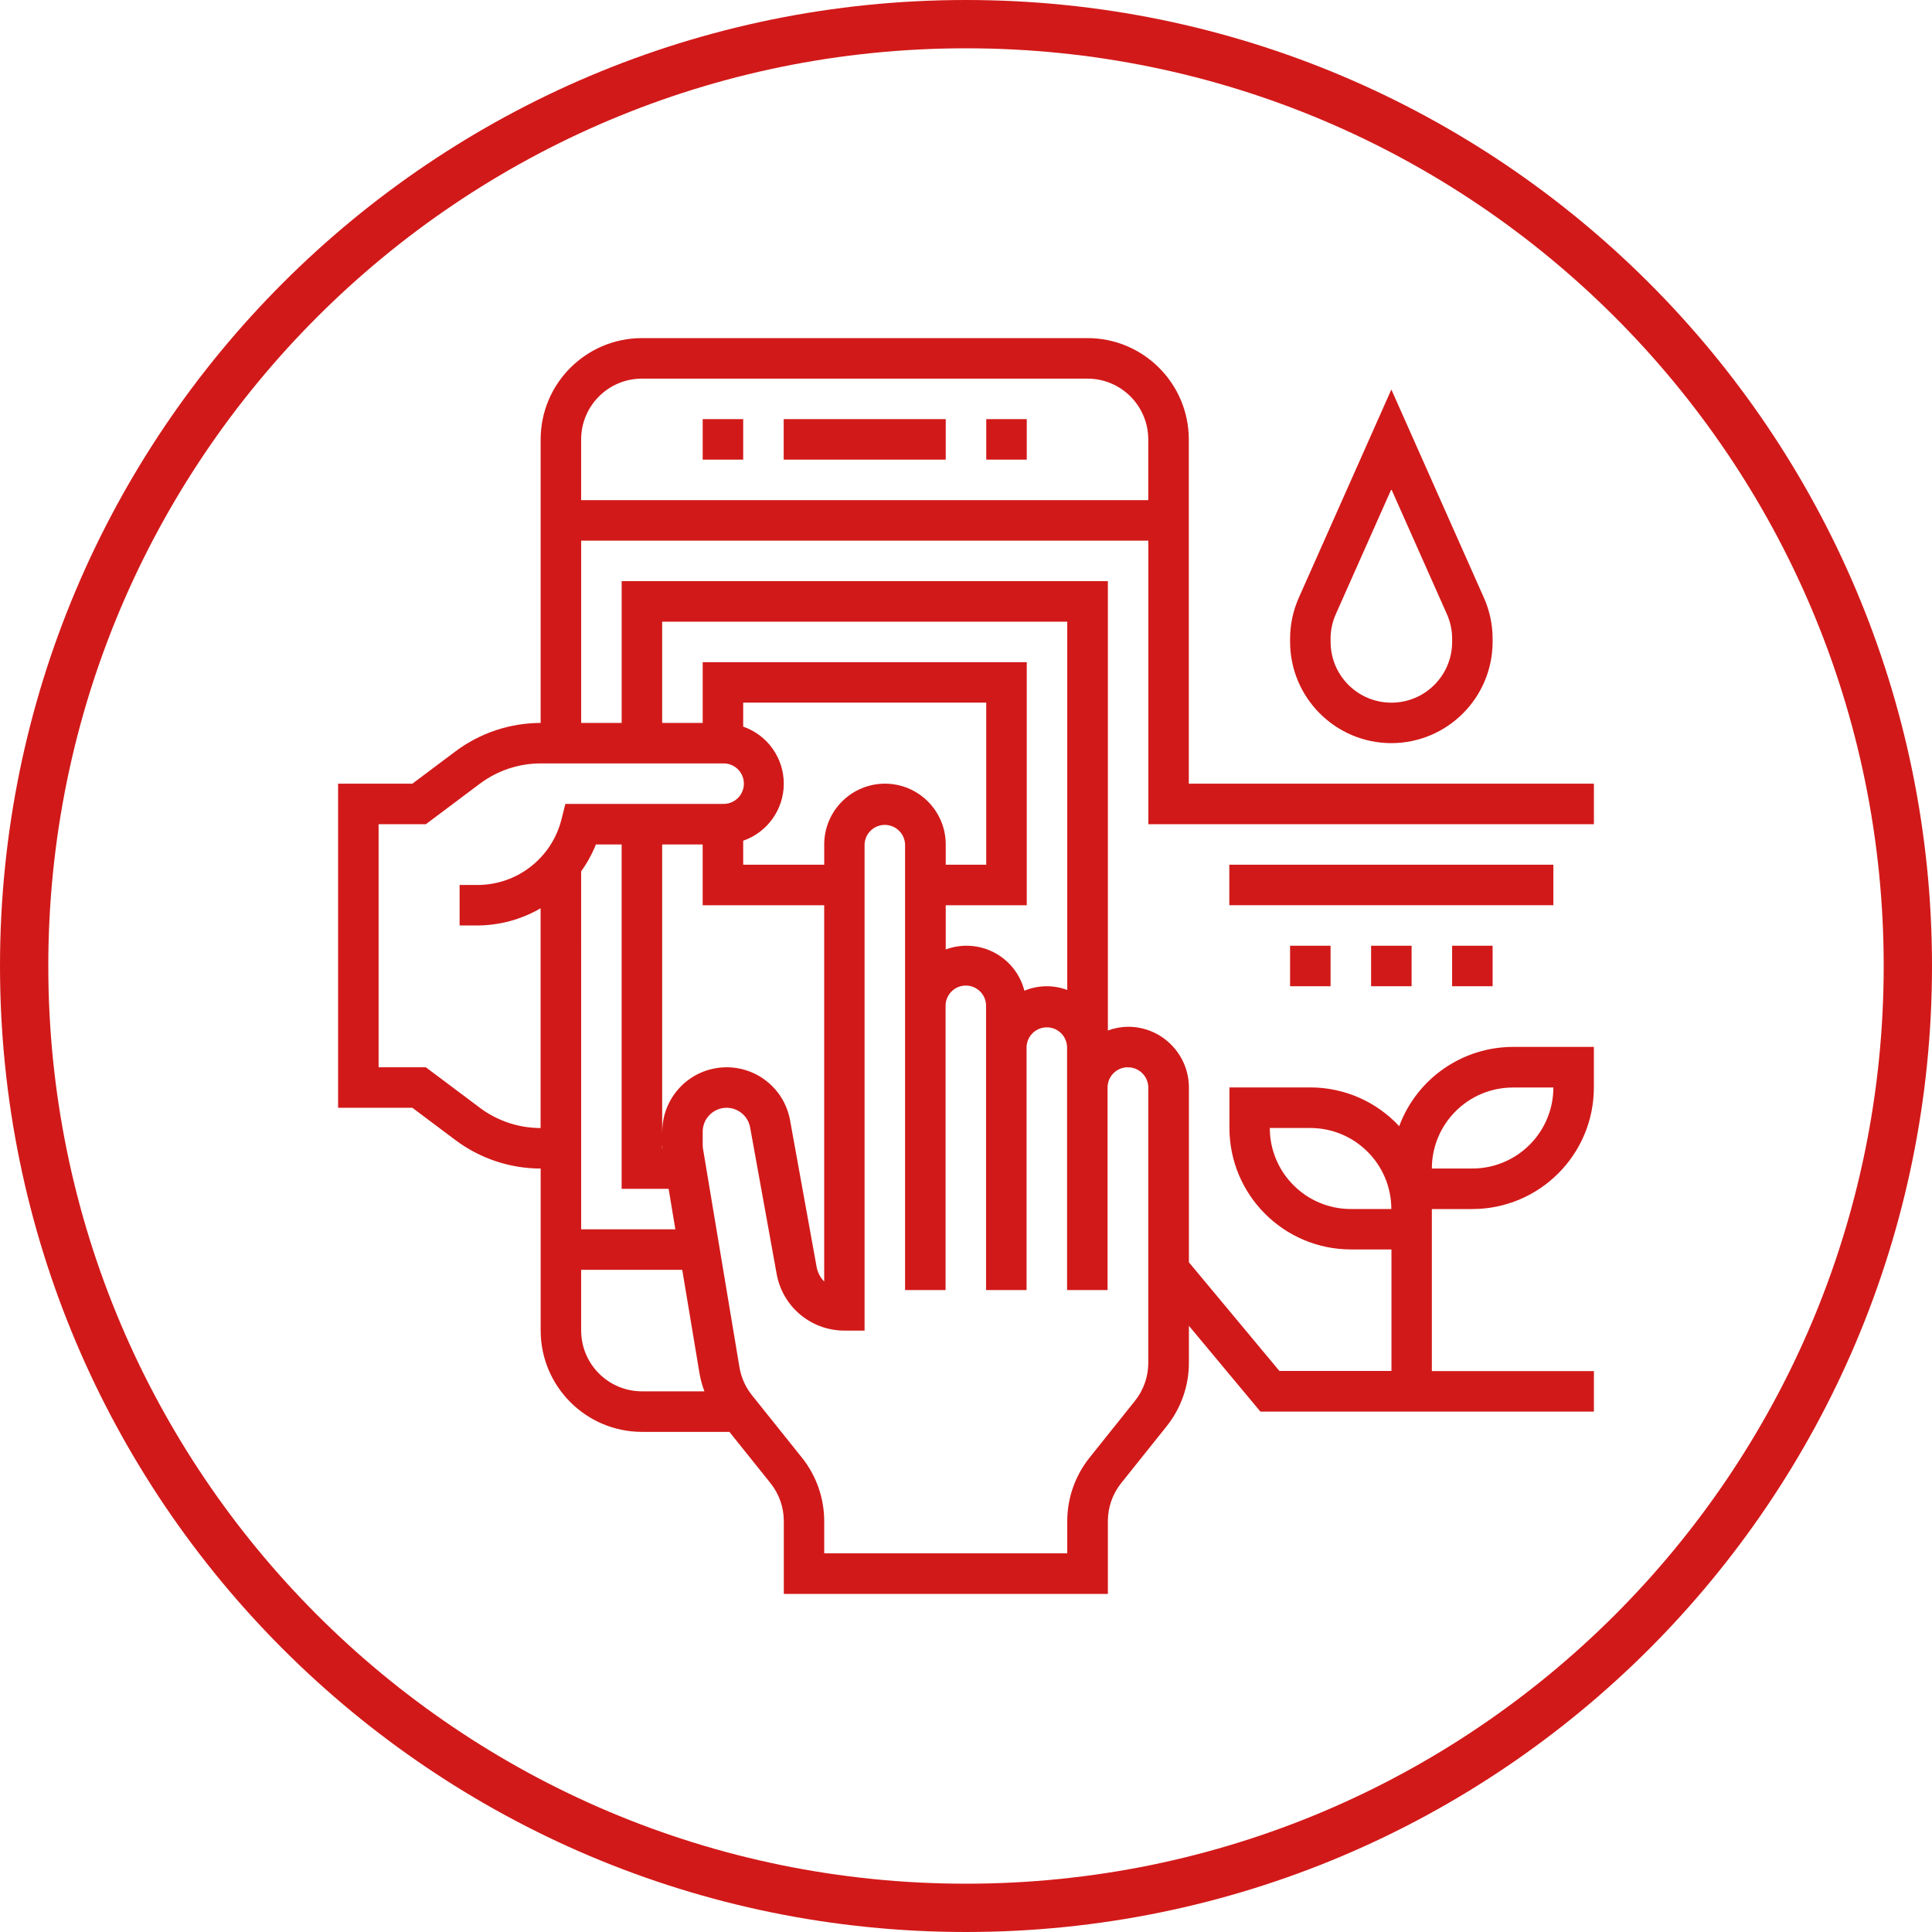
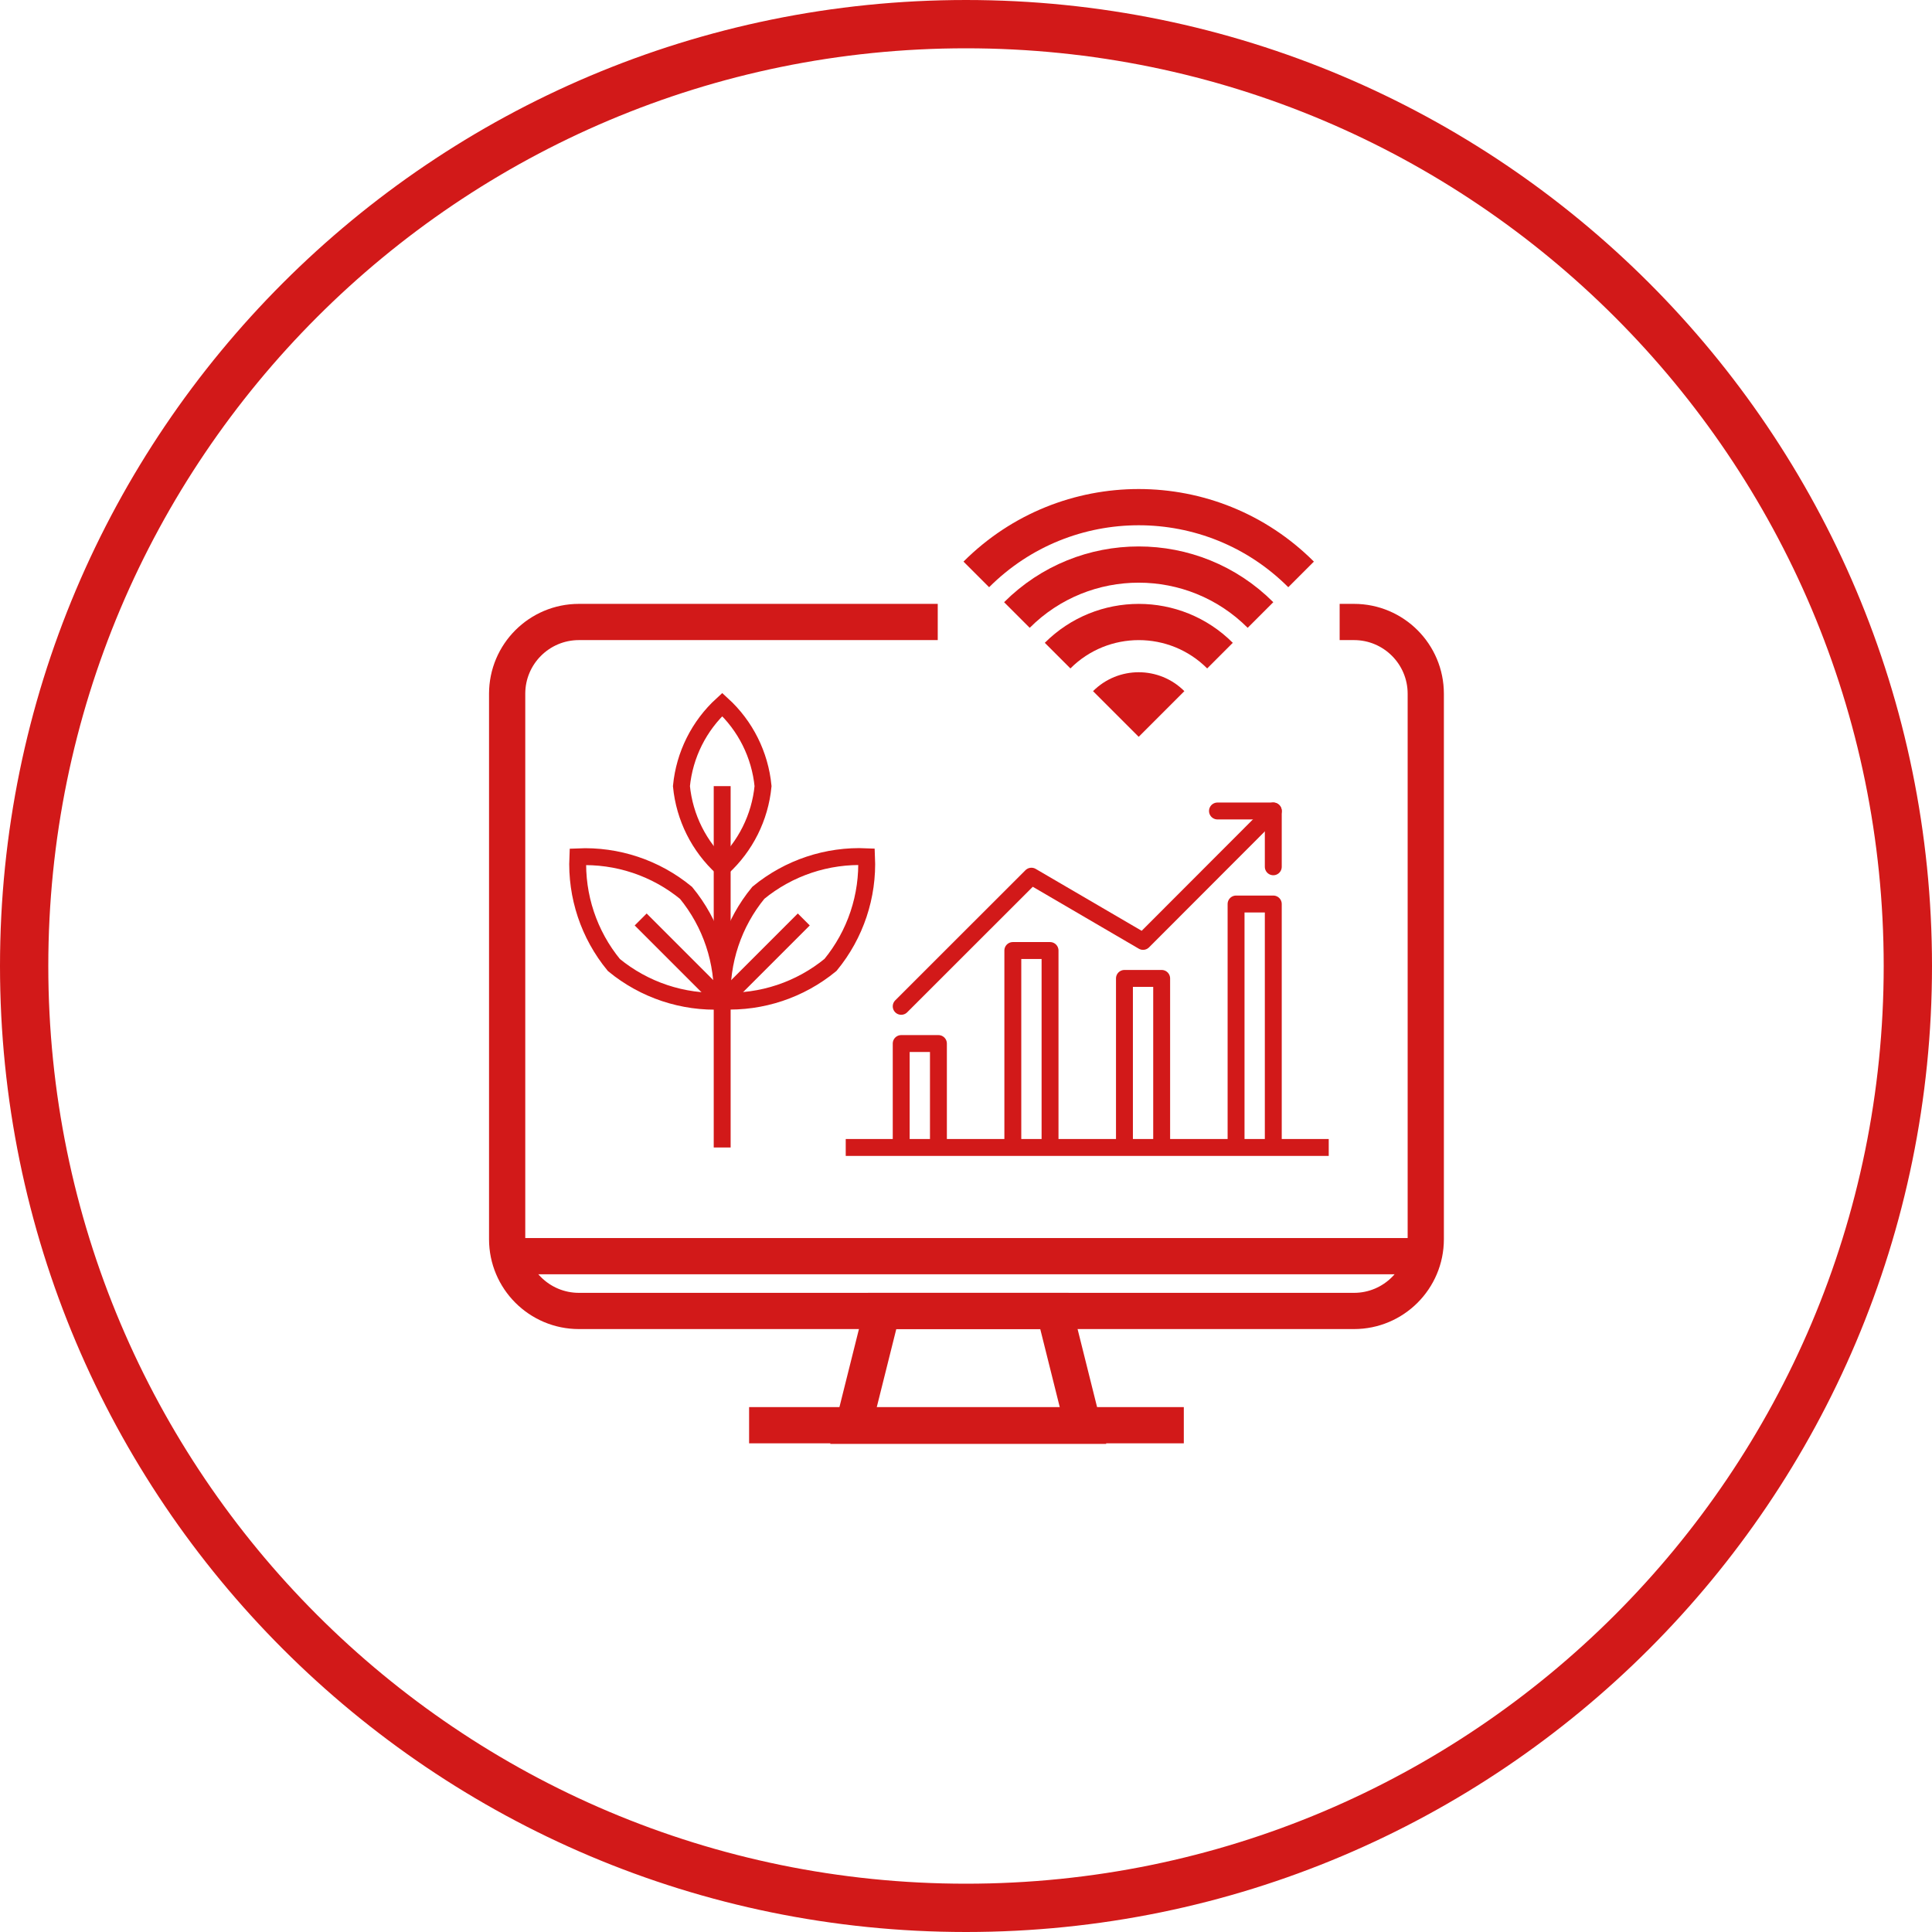
<svg xmlns="http://www.w3.org/2000/svg" width="80" height="80" viewBox="0 0 80 80">
-   <g id="Raggruppa_28700" data-name="Raggruppa 28700" transform="translate(-132 -32)">
+   <g id="Raggruppa_28715" data-name="Raggruppa 28715" transform="translate(-132 -32)">
    <g id="logo" transform="translate(109)">
      <rect id="Rettangolo_145801" data-name="Rettangolo 145801" width="80" height="80" transform="translate(23 32)" fill="none" />
-       <g id="noun-checking-2610129" transform="translate(-41.75 37.25)">
-         <path id="Tracciato_73473" data-name="Tracciato 73473" d="M130.75,27.2H113.976V12.944a4.2,4.2,0,0,0-4.194-4.194H91.331a4.2,4.2,0,0,0-4.194,4.194V24.685a5.906,5.906,0,0,0-3.522,1.174L81.826,27.2H78.75V40.621h3.076l1.789,1.342a5.9,5.9,0,0,0,3.523,1.174v6.71a4.2,4.2,0,0,0,4.194,4.194h3.621l1.7,2.121a2.519,2.519,0,0,1,.553,1.572V60.75h13.419V57.733a2.519,2.519,0,0,1,.552-1.572l1.884-2.356a4.211,4.211,0,0,0,.919-2.619V49.648l2.961,3.554H130.75V51.524h-6.71v-6.71h1.677a5.037,5.037,0,0,0,5.032-5.032V38.1H127.4a5.035,5.035,0,0,0-4.712,3.283,5.018,5.018,0,0,0-3.675-1.605h-3.355v1.677a5.037,5.037,0,0,0,5.032,5.032h1.677v5.032h-4.639l-3.748-4.5V39.782a2.519,2.519,0,0,0-2.516-2.516,2.487,2.487,0,0,0-.839.154V18.814H90.492v5.871H88.815V17.137H112.3V28.879H130.75Zm-3.355,12.581h1.677a3.358,3.358,0,0,1-3.355,3.355H124.04A3.358,3.358,0,0,1,127.395,39.782Zm-6.71,5.032a3.358,3.358,0,0,1-3.355-3.355h1.677a3.358,3.358,0,0,1,3.355,3.355ZM84.621,40.621l-2.237-1.677H80.427V28.879h1.957L84.622,27.2a4.213,4.213,0,0,1,2.515-.839h7.548a.839.839,0,1,1,0,1.677H88.16L88,28.675a3.587,3.587,0,0,1-3.484,2.72h-.735v1.677h.735a5.241,5.241,0,0,0,2.619-.712v9.1a4.217,4.217,0,0,1-2.516-.839ZM101.395,27.2a2.519,2.519,0,0,0-2.516,2.516v.839H95.524v-.993a2.5,2.5,0,0,0,0-4.724v-.993h10.064v6.71h-1.677v-.839A2.519,2.519,0,0,0,101.395,27.2ZM88.814,30.83a5.231,5.231,0,0,0,.611-1.113h1.066V43.976h1.945l.279,1.677h-3.9Zm3.355,11.316c0,.05.009.1.013.152h-.013Zm0-.535V29.718h1.677v2.516h5.032V47.816a1.174,1.174,0,0,1-.314-.608l-1.1-6.074a2.667,2.667,0,0,0-5.291.478Zm-3.355,8.235V47.33H93l.718,4.308a4.136,4.136,0,0,0,.2.724H91.331a2.519,2.519,0,0,1-2.516-2.516Zm22.645-10.9a.839.839,0,0,1,.839.839v11.4a2.519,2.519,0,0,1-.552,1.572l-1.884,2.356a4.211,4.211,0,0,0-.919,2.619v1.339H98.879V57.733a4.216,4.216,0,0,0-.919-2.62L95.885,52.52a2.521,2.521,0,0,1-.516-1.157l-1.51-9.053a1.074,1.074,0,0,1-.012-.163v-.536a.99.99,0,0,1,1.964-.177l1.1,6.074a2.847,2.847,0,0,0,2.8,2.339h.839V29.717a.839.839,0,0,1,1.677,0V48.169h1.677V36.427a.839.839,0,1,1,1.677,0V48.169h1.677V38.1a.839.839,0,0,1,1.677,0V48.169h1.677V39.782a.839.839,0,0,1,.839-.839ZM92.169,20.492h16.774V35.743a2.413,2.413,0,0,0-1.775.03,2.474,2.474,0,0,0-3.257-1.708V32.234h3.355V22.169H93.847v2.516H92.169ZM88.814,15.46V12.944a2.519,2.519,0,0,1,2.516-2.516h18.451a2.519,2.519,0,0,1,2.516,2.516V15.46Z" fill="#d21919" />
-         <path id="Tracciato_73474" data-name="Tracciato 73474" d="M271.25,43.75h6.71v1.677h-6.71Z" transform="translate(-174.049 -31.645)" fill="#d21919" />
-         <path id="Tracciato_73475" data-name="Tracciato 73475" d="M358.75,43.75h1.677v1.677H358.75Z" transform="translate(-253.161 -31.645)" fill="#d21919" />
-         <path id="Tracciato_73476" data-name="Tracciato 73476" d="M236.25,43.75h1.677v1.677H236.25Z" transform="translate(-142.403 -31.645)" fill="#d21919" />
-         <path id="Tracciato_73477" data-name="Tracciato 73477" d="M463.75,236.25h13.419v1.677H463.75Z" transform="translate(-348.097 -205.694)" fill="#d21919" />
-         <path id="Tracciato_73478" data-name="Tracciato 73478" d="M560,271.25h1.677v1.677H560Z" transform="translate(-435.121 -237.339)" fill="#d21919" />
-         <path id="Tracciato_73479" data-name="Tracciato 73479" d="M525,271.25h1.677v1.677H525Z" transform="translate(-403.476 -237.339)" fill="#d21919" />
-         <path id="Tracciato_73480" data-name="Tracciato 73480" d="M490,271.25h1.677v1.677H490Z" transform="translate(-371.831 -237.339)" fill="#d21919" />
-         <path id="Tracciato_73481" data-name="Tracciato 73481" d="M494.194,45.6a4.2,4.2,0,0,0,4.194-4.194v-.127a4.167,4.167,0,0,0-.361-1.7l-3.832-8.622-3.832,8.622a4.17,4.17,0,0,0-.361,1.7v.127a4.2,4.2,0,0,0,4.194,4.194Zm-2.516-4.32a2.488,2.488,0,0,1,.217-1.021l2.3-5.174,2.3,5.173a2.5,2.5,0,0,1,.217,1.023v.127a2.516,2.516,0,1,1-5.032,0Z" transform="translate(-371.832 -20.078)" fill="#d21919" />
+       <g id="Raggruppa_28703" data-name="Raggruppa 28703" transform="translate(43.375 52.371)">
+         <g id="Raggruppa_28704" data-name="Raggruppa 28704" transform="translate(0.54 0.629)">
+           <path id="Tracciato_74325" data-name="Tracciato 74325" d="M164.1,37.393a4.755,4.755,0,0,0-6.724,0" transform="translate(-134.498 -31.245)" fill="none" stroke="#d21919" stroke-miterlimit="10" stroke-width="1.5" />
+           <path id="Tracciato_74326" data-name="Tracciato 74326" d="M156.145,22.089a7.132,7.132,0,0,0-10.086,0" transform="translate(-124.866 -17.623)" fill="none" stroke="#d21919" stroke-miterlimit="10" stroke-width="1.5" />
+           <path id="Tracciato_74327" data-name="Tracciato 74327" d="M148.193,6.785a9.509,9.509,0,0,0-13.448,0" transform="translate(-115.233 -4)" fill="none" stroke="#d21919" stroke-miterlimit="10" stroke-width="1.5" />
+           <path id="Tracciato_74328" data-name="Tracciato 74328" d="M167.272,50.784l1.891,1.891,1.891-1.891a2.675,2.675,0,0,0-3.782,0" transform="translate(-142.927 -43.165)" fill="#d21919" />
+           <path id="Tracciato_74329" data-name="Tracciato 74329" d="M38.472,36h.594a2.972,2.972,0,0,1,2.972,2.972V61.557a2.972,2.972,0,0,1-2.972,2.972H6.972A2.972,2.972,0,0,1,4,61.557V38.972A2.972,2.972,0,0,1,6.972,36H21.83" transform="translate(-3.915 -31.245)" fill="none" stroke="#d21919" stroke-miterlimit="10" stroke-width="1.5" />
+           <path id="Tracciato_74330" data-name="Tracciato 74330" d="M110.009,232.755H100.5L101.689,228h7.132Z" transform="translate(-86.076 -194.717)" fill="none" stroke="#d21919" stroke-miterlimit="10" stroke-width="1.5" />
+           <line id="Linea_3028" data-name="Linea 3028" x2="38" transform="translate(0.104 31.015)" fill="none" stroke="#d21919" stroke-miterlimit="10" stroke-width="1.5" />
+           <line id="Linea_3029" data-name="Linea 3029" x2="18" transform="translate(10.104 38.015)" fill="none" stroke="#d21919" stroke-miterlimit="10" stroke-width="1.5" />
+           <g id="Raggruppa_28706" data-name="Raggruppa 28706" transform="translate(-0.356 1.352)">
+             <line id="Linea_3031" data-name="Linea 3031" y1="14.963" transform="translate(9.345 10.2)" fill="none" stroke="#d21919" stroke-miterlimit="10" stroke-width="0.7" />
+             <path id="Tracciato_74332" data-name="Tracciato 74332" d="M48.4,53.287a5.268,5.268,0,0,1,1.69-3.379,5.268,5.268,0,0,1,1.689,3.379,5.268,5.268,0,0,1-1.689,3.379A5.268,5.268,0,0,1,48.4,53.287Z" transform="translate(-40.742 -43.087)" fill="none" stroke="#d21919" stroke-miterlimit="10" stroke-width="0.7" />
+             <path id="Tracciato_74333" data-name="Tracciato 74333" d="M58.688,84.2a6.586,6.586,0,0,1,4.48-1.493,6.585,6.585,0,0,1-1.493,4.48,6.585,6.585,0,0,1-4.48,1.493A6.586,6.586,0,0,1,58.688,84.2Z" transform="translate(-47.845 -69.584)" fill="none" stroke="#d21919" stroke-miterlimit="10" stroke-width="0.7" />
+             <path id="Tracciato_74334" data-name="Tracciato 74334" d="M27.556,87.191a6.586,6.586,0,0,1-1.493-4.48,6.585,6.585,0,0,1,4.48,1.493,6.585,6.585,0,0,1,1.493,4.48A6.586,6.586,0,0,1,27.556,87.191Z" transform="translate(-22.695 -69.584)" fill="none" stroke="#d21919" stroke-miterlimit="10" stroke-width="0.7" />
+             <line id="Linea_3032" data-name="Linea 3032" x1="3.379" y1="3.379" transform="translate(5.97 15.721)" fill="none" stroke="#d21919" stroke-miterlimit="10" stroke-width="0.7" />
+             <line id="Linea_3033" data-name="Linea 3033" x1="3.379" y2="3.379" transform="translate(9.345 15.721)" fill="none" stroke="#d21919" stroke-miterlimit="10" stroke-width="0.7" />
+           </g>
+           <g id="Raggruppa_28705" data-name="Raggruppa 28705" transform="translate(13.476 12.196)">
+             <g id="Raggruppa_28707" data-name="Raggruppa 28707" transform="translate(1)">
+               <path id="Tracciato_74335" data-name="Tracciato 74335" d="M5,9.089,10.392,3.7l4.622,2.7L20.407,1" transform="translate(-3.074 -0.615)" fill="none" stroke="#d21919" stroke-linecap="round" stroke-linejoin="round" stroke-width="0.7" />
+               <path id="Tracciato_74336" data-name="Tracciato 74336" d="M39,1h2.311V3.311" transform="translate(-23.978 -0.615)" fill="none" stroke="#d21919" stroke-linecap="round" stroke-linejoin="round" stroke-width="0.7" />
+               <line id="Linea_3034" data-name="Linea 3034" x2="20" transform="translate(-0.371 14.318)" fill="none" stroke="#d21919" stroke-miterlimit="10" stroke-width="0.7" />
+               <path id="Tracciato_74337" data-name="Tracciato 74337" d="M6.541,30.237V26H5v4.237" transform="translate(-3.074 -15.985)" fill="none" stroke="#d21919" stroke-linejoin="round" stroke-width="0.7" />
+               <path id="Tracciato_74338" data-name="Tracciato 74338" d="M18.541,24.089V16H17v8.089" transform="translate(-10.452 -9.837)" fill="none" stroke="#d21919" stroke-linejoin="round" stroke-width="0.7" />
+               <path id="Tracciato_74339" data-name="Tracciato 74339" d="M30.541,25.933V19H29v6.933" transform="translate(-17.83 -11.682)" fill="none" stroke="#d21919" stroke-linejoin="round" stroke-width="0.7" />
+               <path id="Tracciato_74340" data-name="Tracciato 74340" d="M42.541,21.015V11H41V21.015" transform="translate(-25.208 -6.763)" fill="none" stroke="#d21919" stroke-linejoin="round" stroke-width="0.7" />
+             </g>
+           </g>
+         </g>
      </g>
    </g>
    <g id="Rettangolo_164143" data-name="Rettangolo 164143" transform="translate(132 32)" fill="none" stroke="#d21919" stroke-width="2">
      <rect width="80" height="80" rx="40" stroke="none" />
      <rect x="1" y="1" width="78" height="78" rx="39" fill="none" />
    </g>
  </g>
</svg>
